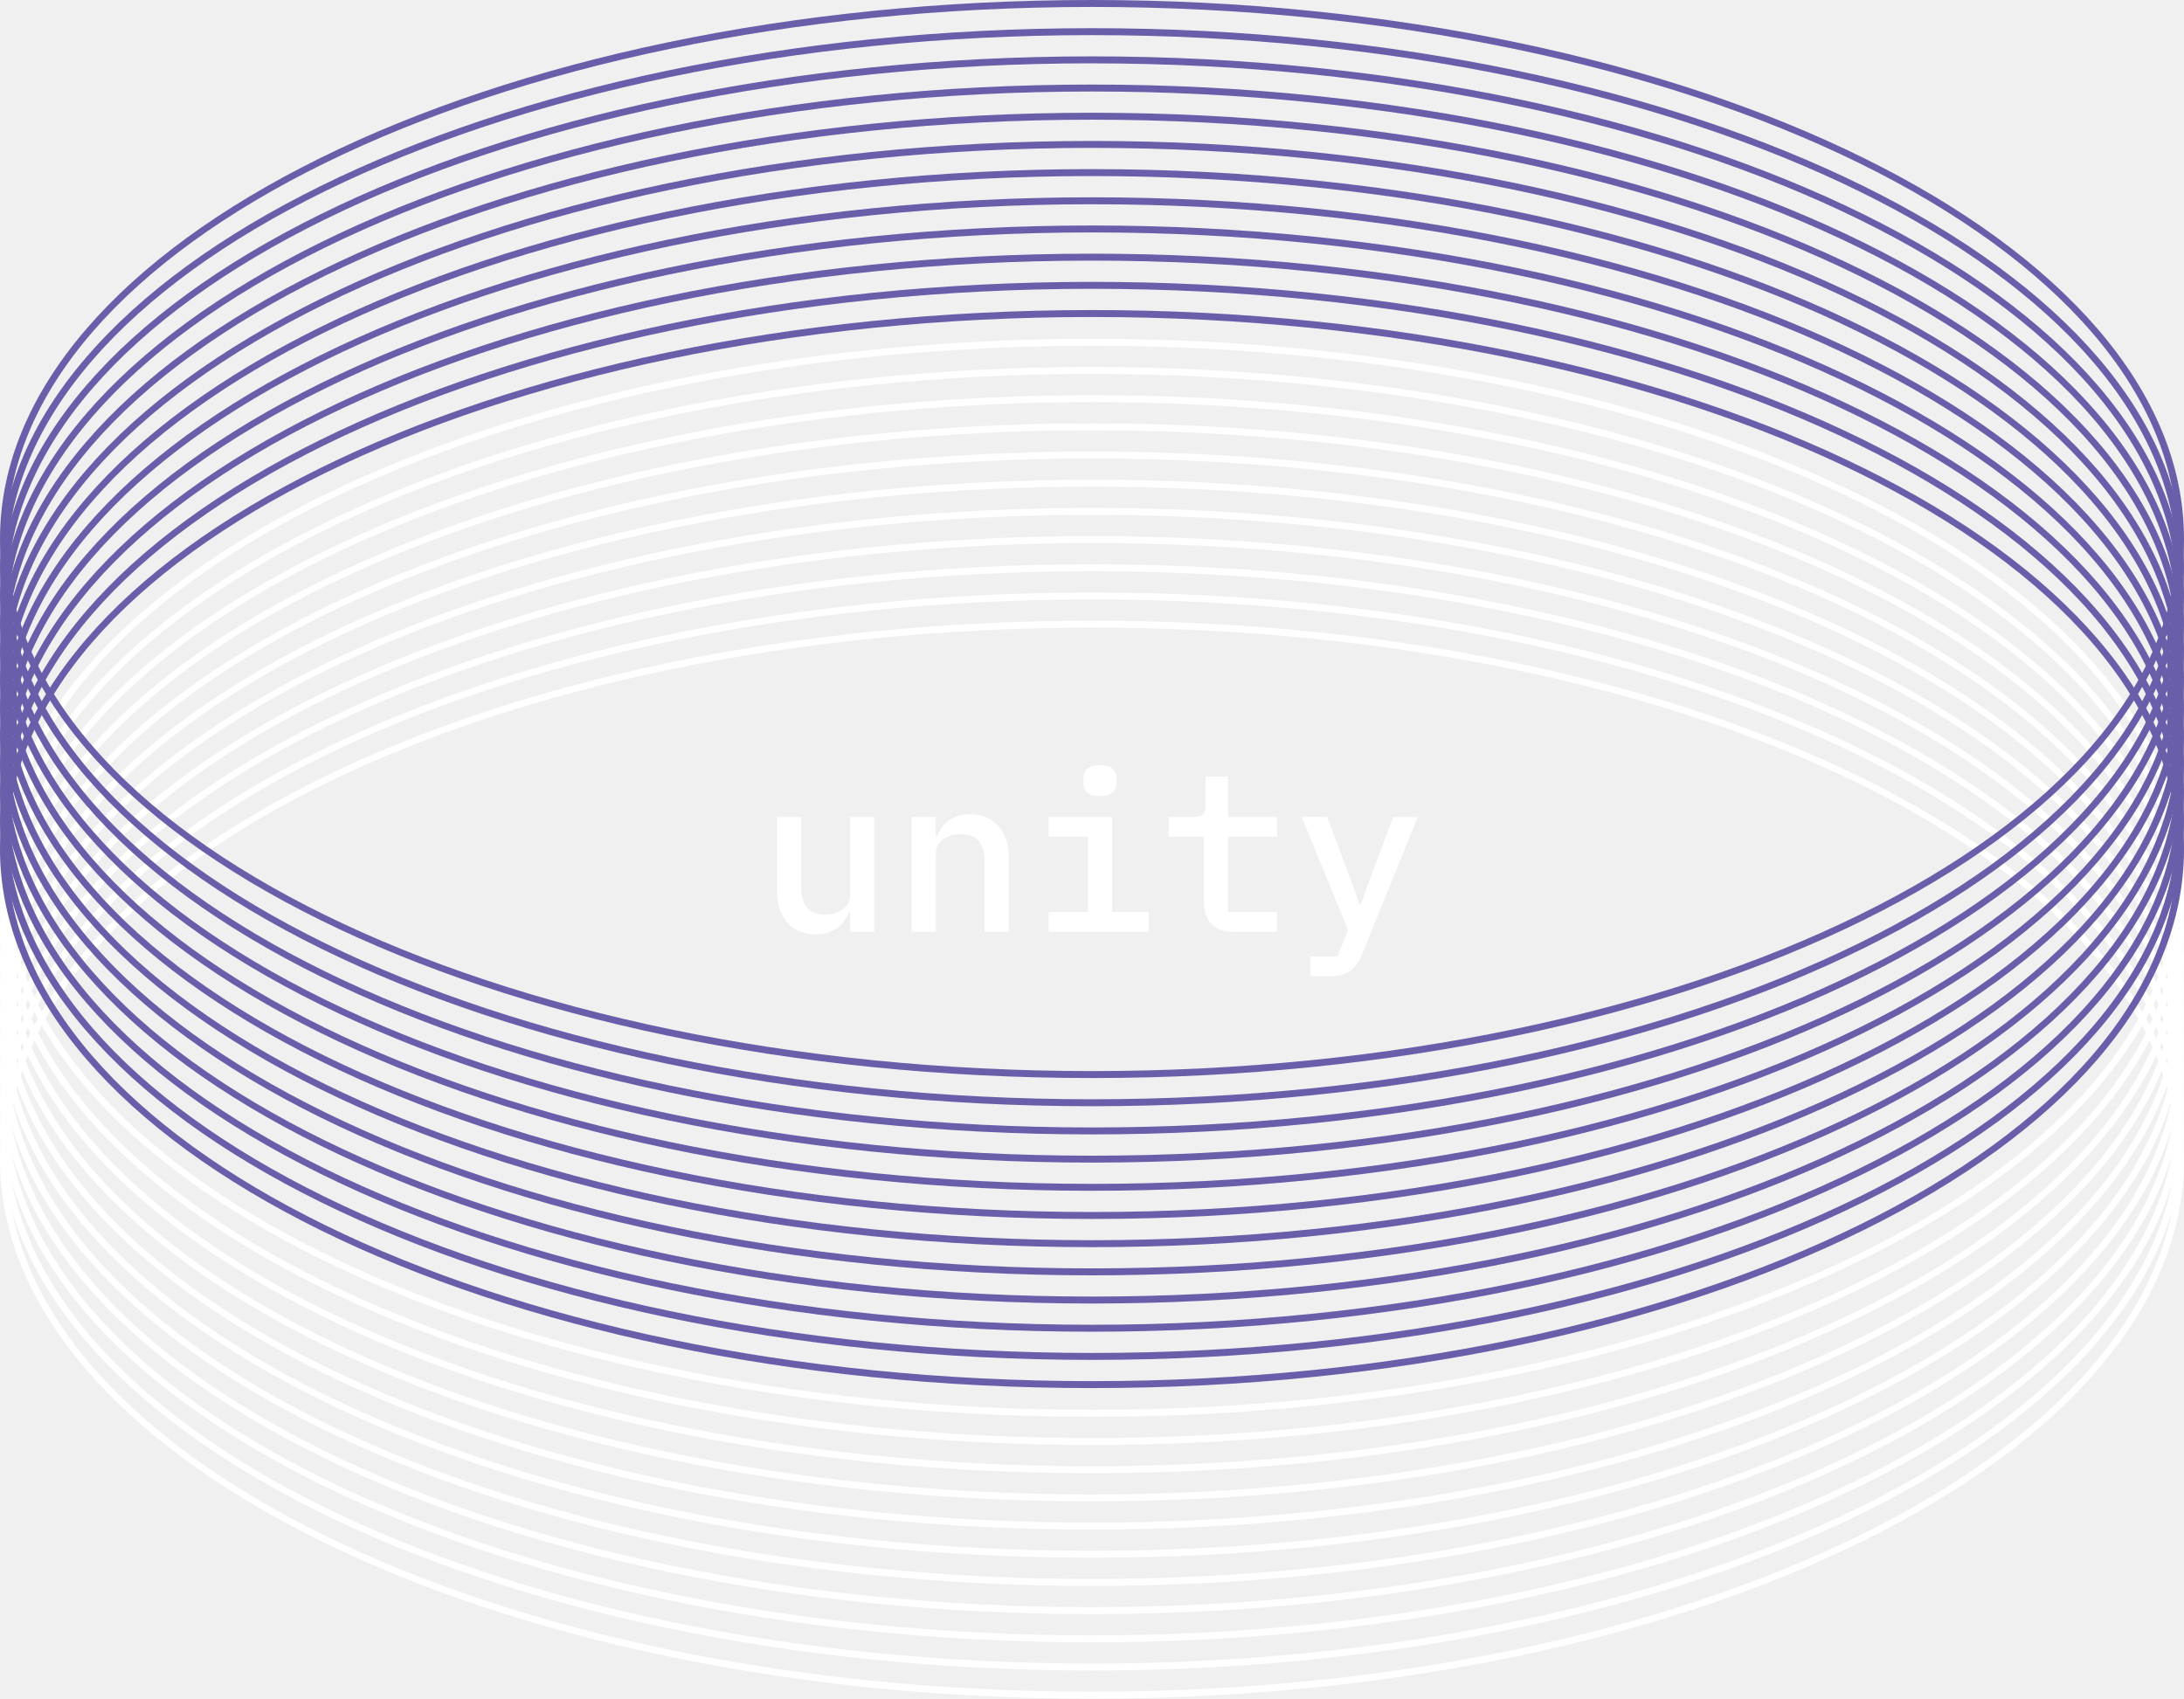
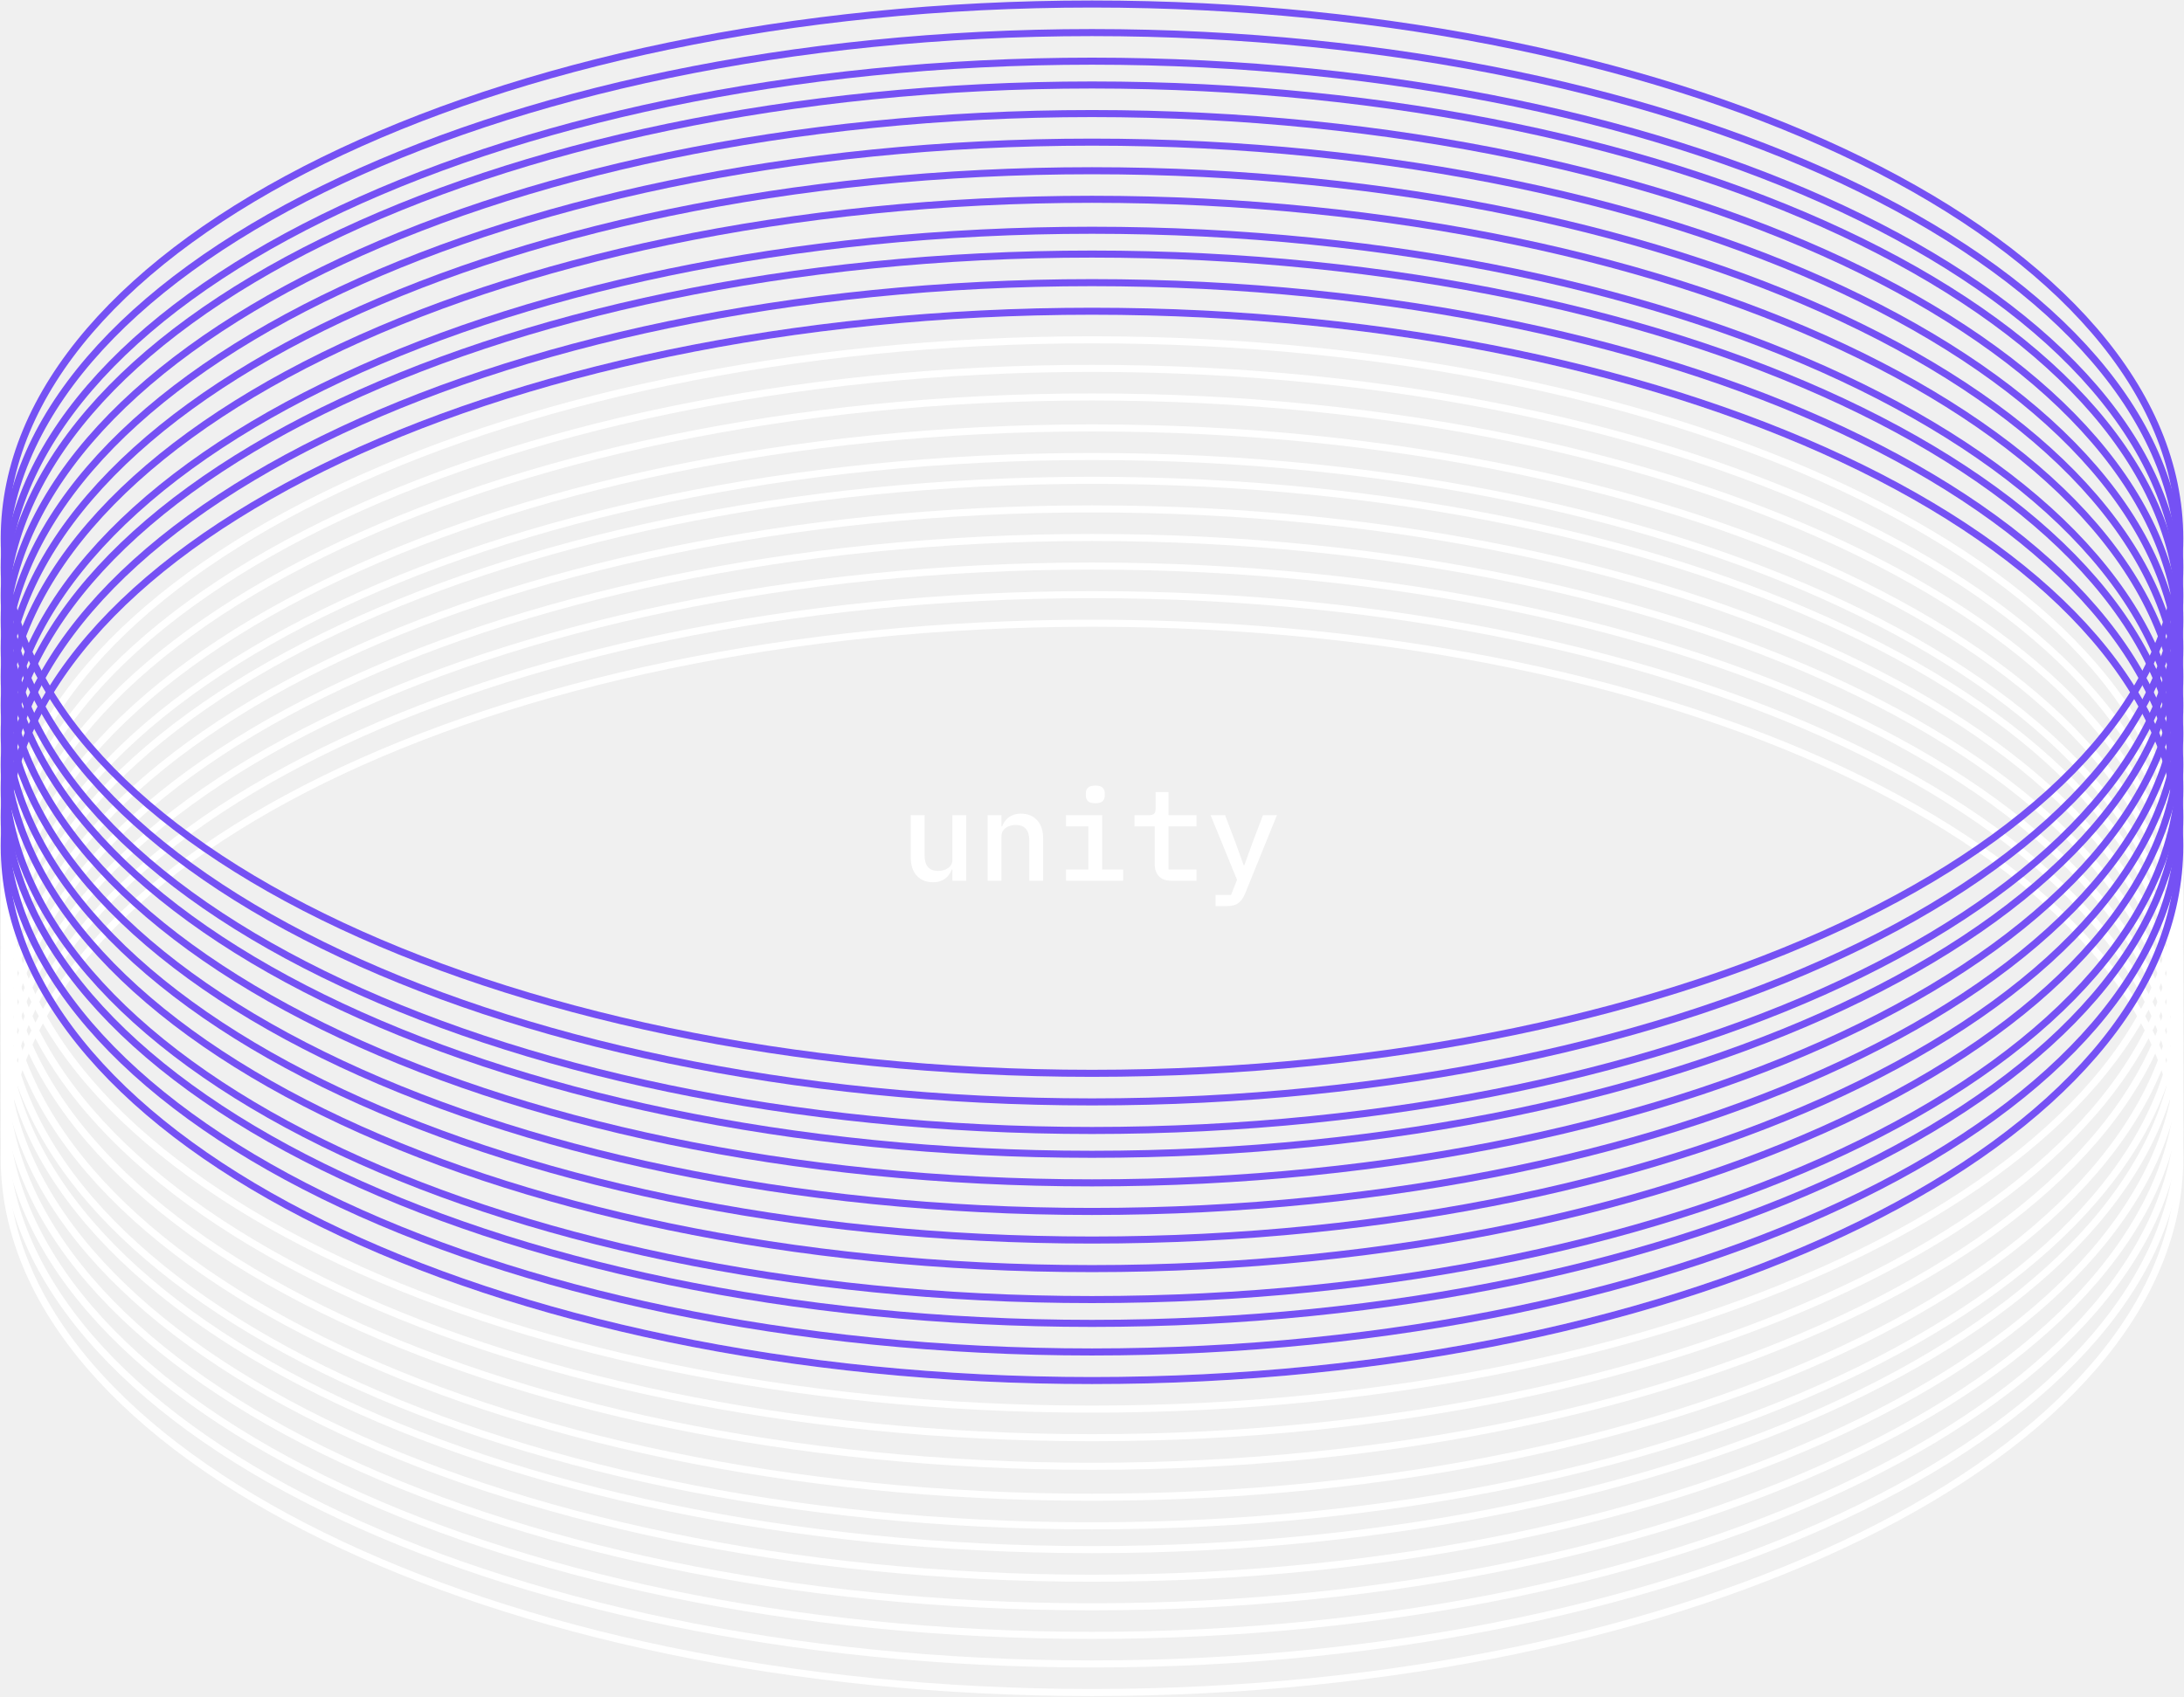
- <svg xmlns="http://www.w3.org/2000/svg" viewBox="0 0 3067.64 2386.2">
-   <defs>
-     <style>.cls-1{fill:#fff;}.cls-2{fill:#695ea9;}</style>
-   </defs>
-   <g id="Layer_2" data-name="Layer 2">
-     <g id="Layer_1-2" data-name="Layer 1">
-       <path class="cls-1" d="M1193.85,1281.28h-1.56a63.38,63.38,0,0,1-6.41,12,41,41,0,0,1-9.52,10,45.48,45.48,0,0,1-13.12,6.73,55.56,55.56,0,0,1-17.49,2.5q-24.36,0-39.34-15.93t-15-45.3V1147.62h34v98.68q0,38.43,33.42,38.41a47.83,47.83,0,0,0,12.8-1.72,37.15,37.15,0,0,0,11.25-5.14,26.07,26.07,0,0,0,8-8.6,24.23,24.23,0,0,0,3-12.33v-109.3h34v161.15h-34Z" />
-       <path class="cls-1" d="M1280.35,1308.77V1147.62h34v27.47H1316a63.83,63.83,0,0,1,6.41-12,41.29,41.29,0,0,1,9.52-10,45.89,45.89,0,0,1,13.11-6.71,55.3,55.3,0,0,1,17.49-2.51q24.36,0,39.36,15.94t15,45.28v103.69h-34v-98.7q0-38.41-33.41-38.41a48.13,48.13,0,0,0-12.8,1.72,36.84,36.84,0,0,0-11.25,5.16,25.57,25.57,0,0,0-8,8.74,24.53,24.53,0,0,0-3,12.18v109.31Z" />
-       <path class="cls-1" d="M1473.05,1281h55V1175.41h-55v-27.79h89V1281h51.54v27.8H1473.05Zm72.14-162.71q-13.12,0-18.27-5.32a18.09,18.09,0,0,1-5.16-13.11v-6.56a18.12,18.12,0,0,1,5.16-13.11q5.14-5.31,17.95-5.31c8.76,0,14.83,1.77,18.29,5.31a18.07,18.07,0,0,1,5.15,13.11v6.56a18,18,0,0,1-5.15,13.11Q1558,1118.26,1545.19,1118.26Z" />
-       <path class="cls-1" d="M1732.26,1308.77q-21.24,0-31.22-11.37T1691,1268v-92.54h-49.65v-27.79h35.3q9,0,12.79-3.6c2.51-2.39,3.75-6.72,3.75-13v-40.29h31.86v56.85h68.71v27.79h-68.71V1281h68.71v27.8Z" />
-       <path class="cls-1" d="M1957.12,1147.62h34.34L1913.39,1340q-6.24,15.62-16.4,23.43t-29.2,7.81h-27.16v-27.79h38.1l14.68-36.87-65-159h35.61l25.6,67.46,20,55.28h1.87l20-55.28Z" />
-       <path class="cls-1" d="M1533.82,2386.2C688.07,2386.2,0,2046.53,0,1629S688.07,871.86,1533.82,871.86,3067.64,1211.52,3067.64,1629,2379.56,2386.2,1533.82,2386.2Zm0-1504.58C693.45,881.62,9.76,1216.91,9.76,1629s683.69,747.42,1524.06,747.42S3057.88,2041.14,3057.88,1629,2374.19,881.62,1533.82,881.62Z" />
-       <path class="cls-1" d="M1533.82,2346.61C688.07,2346.61,0,2006.94,0,1589.43S688.07,832.27,1533.82,832.27s1533.82,339.66,1533.82,757.16S2379.56,2346.61,1533.82,2346.61Zm0-1504.58C693.45,842,9.76,1177.32,9.76,1589.43s683.69,747.42,1524.06,747.42,1524.06-335.3,1524.06-747.42S2374.19,842,1533.82,842Z" />
-       <path class="cls-1" d="M1533.82,2307C688.07,2307,0,1967.35,0,1549.84S688.07,792.67,1533.82,792.67s1533.82,339.66,1533.82,757.17S2379.56,2307,1533.82,2307Zm0-1504.58C693.45,802.43,9.76,1137.71,9.76,1549.84s683.69,747.41,1524.06,747.41S3057.88,1962,3057.88,1549.84,2374.19,802.43,1533.82,802.43Z" />
-       <path class="cls-1" d="M1533.82,2267.4C688.07,2267.4,0,1927.74,0,1510.24S688.07,753.08,1533.82,753.08s1533.82,339.66,1533.82,757.16S2379.56,2267.4,1533.82,2267.4Zm0-1504.56c-840.37,0-1524.06,335.28-1524.06,747.4s683.69,747.4,1524.06,747.4,1524.06-335.28,1524.06-747.4S2374.19,762.84,1533.82,762.84Z" />
-       <path class="cls-1" d="M1533.82,2227.81C688.07,2227.81,0,1888.15,0,1470.65S688.07,713.48,1533.82,713.48s1533.82,339.67,1533.82,757.17S2379.56,2227.81,1533.82,2227.81Zm0-1504.57C693.45,723.24,9.76,1058.53,9.76,1470.65s683.69,747.4,1524.06,747.4,1524.06-335.29,1524.06-747.4S2374.19,723.24,1533.82,723.24Z" />
-       <path class="cls-1" d="M1533.82,2188.22C688.07,2188.22,0,1848.56,0,1431.06S688.07,673.88,1533.82,673.88s1533.82,339.67,1533.82,757.18S2379.56,2188.22,1533.82,2188.22Zm0-1504.58C693.45,683.64,9.76,1018.93,9.76,1431.06s683.69,747.4,1524.06,747.4,1524.06-335.29,1524.06-747.4S2374.19,683.64,1533.82,683.64Z" />
-       <path class="cls-1" d="M1533.82,2148.63C688.07,2148.63,0,1809,0,1391.47S688.07,634.29,1533.82,634.29,3067.64,974,3067.64,1391.47,2379.56,2148.63,1533.82,2148.63Zm0-1504.58C693.45,644.05,9.76,979.34,9.76,1391.47s683.69,747.4,1524.06,747.4,1524.06-335.29,1524.06-747.4S2374.19,644.05,1533.82,644.05Z" />
-       <path class="cls-1" d="M1533.82,2109C688.07,2109,0,1769.38,0,1351.86S688.07,594.7,1533.82,594.7s1533.82,339.66,1533.82,757.16S2379.56,2109,1533.82,2109Zm0-1504.58C693.45,604.46,9.76,939.75,9.76,1351.86s683.69,747.42,1524.06,747.42S3057.88,1764,3057.88,1351.86,2374.19,604.46,1533.82,604.46Z" />
-       <path class="cls-1" d="M1533.82,2069.45C688.07,2069.45,0,1729.78,0,1312.27S688.07,555.11,1533.82,555.11s1533.82,339.66,1533.82,757.16S2379.56,2069.45,1533.82,2069.45Zm0-1504.58C693.45,564.87,9.76,900.16,9.76,1312.27s683.69,747.42,1524.06,747.42,1524.06-335.29,1524.06-747.42S2374.19,564.87,1533.82,564.87Z" />
-       <path class="cls-1" d="M1533.82,2029.86C688.07,2029.86,0,1690.19,0,1272.68S688.07,515.51,1533.82,515.51s1533.82,339.66,1533.82,757.17S2379.56,2029.86,1533.82,2029.86Zm0-1504.59C693.45,525.27,9.76,860.56,9.76,1272.68S693.45,2020.1,1533.82,2020.1s1524.06-335.29,1524.06-747.42S2374.19,525.27,1533.82,525.27Z" />
-       <path class="cls-1" d="M1533.82,1990.24C688.07,1990.24,0,1650.58,0,1233.09S688.07,475.92,1533.82,475.92s1533.82,339.66,1533.82,757.17S2379.56,1990.24,1533.82,1990.24Zm0-1504.56C693.45,485.68,9.76,821,9.76,1233.09s683.69,747.4,1524.06,747.4,1524.06-335.28,1524.06-747.4S2374.19,485.68,1533.82,485.68Z" />
-       <path class="cls-2" d="M1533.82,1949.87C688.07,1949.87,0,1610.21,0,1192.71S688.07,435.53,1533.82,435.53,3067.64,775.2,3067.64,1192.71,2379.56,1949.87,1533.82,1949.87Zm0-1504.58C693.45,445.29,9.76,780.58,9.76,1192.71s683.69,747.4,1524.06,747.4,1524.06-335.29,1524.06-747.4S2374.19,445.29,1533.82,445.29Z" />
-       <path class="cls-2" d="M1533.82,1910.28C688.07,1910.28,0,1570.62,0,1153.11S688.07,395.94,1533.82,395.94s1533.82,339.67,1533.82,757.17S2379.56,1910.28,1533.82,1910.28Zm0-1504.58C693.45,405.7,9.76,741,9.76,1153.11s683.69,747.41,1524.06,747.41,1524.06-335.29,1524.06-747.41S2374.19,405.7,1533.82,405.7Z" />
-       <path class="cls-2" d="M1533.82,1870.69C688.07,1870.69,0,1531,0,1113.52S688.07,356.35,1533.82,356.35,3067.64,696,3067.64,1113.52,2379.56,1870.69,1533.82,1870.69Zm0-1504.58C693.45,366.11,9.76,701.4,9.76,1113.52s683.69,747.41,1524.06,747.41,1524.06-335.29,1524.06-747.41S2374.19,366.11,1533.82,366.11Z" />
-       <path class="cls-2" d="M1533.82,1831.09C688.07,1831.09,0,1491.43,0,1073.92S688.07,316.75,1533.82,316.75s1533.82,339.66,1533.82,757.17S2379.56,1831.09,1533.82,1831.09Zm0-1504.58C693.45,326.51,9.76,661.8,9.76,1073.92s683.69,747.41,1524.06,747.41S3057.88,1486,3057.88,1073.92,2374.19,326.51,1533.82,326.51Z" />
-       <path class="cls-2" d="M1533.82,1791.5C688.07,1791.5,0,1451.83,0,1034.32S688.07,277.16,1533.82,277.16s1533.82,339.66,1533.82,757.16S2379.56,1791.5,1533.82,1791.5Zm0-1504.58C693.45,286.92,9.76,622.21,9.76,1034.32s683.69,747.42,1524.06,747.42,1524.06-335.29,1524.06-747.42S2374.19,286.92,1533.82,286.92Z" />
-       <path class="cls-2" d="M1533.82,1751.91C688.07,1751.91,0,1412.24,0,994.73S688.07,237.57,1533.82,237.57,3067.64,577.23,3067.64,994.73,2379.56,1751.91,1533.82,1751.91Zm0-1504.58C693.45,247.33,9.76,582.62,9.76,994.73s683.69,747.42,1524.06,747.42,1524.06-335.29,1524.06-747.42S2374.19,247.33,1533.82,247.33Z" />
-       <path class="cls-2" d="M1533.82,1712.3C688.07,1712.3,0,1372.64,0,955.14S688.07,198,1533.82,198,3067.64,537.64,3067.64,955.14,2379.56,1712.3,1533.82,1712.3Zm0-1504.56C693.45,207.74,9.76,543,9.76,955.14s683.69,747.4,1524.06,747.4,1524.06-335.28,1524.06-747.4S2374.19,207.74,1533.82,207.74Z" />
-       <path class="cls-2" d="M1533.82,1672.71C688.07,1672.71,0,1333.05,0,915.55S688.07,158.38,1533.82,158.38,3067.64,498,3067.64,915.55,2379.56,1672.71,1533.82,1672.71Zm0-1504.58C693.45,168.13,9.76,503.42,9.76,915.55S693.45,1663,1533.82,1663s1524.06-335.28,1524.06-747.4S2374.19,168.13,1533.82,168.13Z" />
-       <path class="cls-2" d="M1533.82,1633.12C688.07,1633.12,0,1293.46,0,876S688.07,118.78,1533.82,118.78,3067.64,458.45,3067.64,876,2379.56,1633.12,1533.82,1633.12Zm0-1504.58C693.45,128.54,9.76,463.83,9.76,876s683.69,747.41,1524.06,747.41S3057.88,1288.07,3057.88,876,2374.19,128.54,1533.82,128.54Z" />
-       <path class="cls-2" d="M1533.82,1593.53C688.07,1593.53,0,1253.87,0,836.36S688.07,79.19,1533.82,79.19,3067.64,418.85,3067.64,836.36,2379.56,1593.53,1533.82,1593.53Zm0-1504.58C693.45,89,9.76,424.24,9.76,836.36s683.69,747.41,1524.06,747.41,1524.06-335.29,1524.06-747.41S2374.19,89,1533.82,89Z" />
-       <path class="cls-2" d="M1533.82,1553.93C688.07,1553.93,0,1214.27,0,796.77S688.07,39.59,1533.82,39.59,3067.64,379.25,3067.64,796.77,2379.56,1553.93,1533.82,1553.93Zm0-1504.58C693.45,49.35,9.76,384.64,9.76,796.77s683.69,747.4,1524.06,747.4,1524.06-335.29,1524.06-747.4S2374.19,49.35,1533.82,49.35Z" />
-       <path class="cls-2" d="M1533.82,1514.34C688.07,1514.34,0,1174.68,0,757.17S688.07,0,1533.82,0,3067.64,339.66,3067.64,757.17,2379.56,1514.34,1533.82,1514.34Zm0-1504.58C693.45,9.76,9.76,345.05,9.76,757.17s683.69,747.41,1524.06,747.41,1524.06-335.29,1524.06-747.41S2374.19,9.76,1533.82,9.76Z" />
+ <svg xmlns="http://www.w3.org/2000/svg" width="1547px" height="1202px" viewBox="0 0 1547 1202" version="1.1">
+   <g id="Page-1" stroke="none" stroke-width="1" fill="none" fill-rule="evenodd">
+     <g id="Screen-Marion-Copy-4" transform="translate(-507, -99)">
+       <g id="Group-10" transform="translate(510, 101)">
+         <g id="Group-49-Copy-8" stroke-width="5">
+           <path d="M1541,818.352 C1541,1027.56 1196.035,1197.156 770.499,1197.156 C344.965,1197.156 0,1027.56 0,818.352 C0,609.144 344.965,439.548 770.499,439.548 C1196.035,439.548 1541,609.144 1541,818.352 Z" id="Stroke-1" stroke="#FFFFFF" />
+           <path d="M1541,798.104 C1541,1007.313 1196.035,1176.908 770.499,1176.908 C344.965,1176.908 0,1007.313 0,798.104 C0,588.896 344.965,419.3 770.499,419.3 C1196.035,419.3 1541,588.896 1541,798.104 Z" id="Stroke-3" stroke="#FFFFFF" />
+           <path d="M1541,777.856 C1541,987.065 1196.035,1156.661 770.499,1156.661 C344.965,1156.661 0,987.065 0,777.856 C0,568.648 344.965,399.052 770.499,399.052 C1196.035,399.052 1541,568.648 1541,777.856 Z" id="Stroke-5" stroke="#FFFFFF" />
+           <path d="M1541,757.608 C1541,966.817 1196.035,1136.413 770.499,1136.413 C344.965,1136.413 0,966.817 0,757.608 C0,548.4 344.965,378.804 770.499,378.804 C1196.035,378.804 1541,548.4 1541,757.608 Z" id="Stroke-7" stroke="#FFFFFF" />
+           <path d="M1541,737.361 C1541,946.569 1196.035,1116.165 770.499,1116.165 C344.965,1116.165 0,946.569 0,737.361 C0,528.152 344.965,358.556 770.499,358.556 C1196.035,358.556 1541,528.152 1541,737.361 Z" id="Stroke-9" stroke="#FFFFFF" />
+           <path d="M1541,717.113 C1541,926.321 1196.035,1095.917 770.499,1095.917 C344.965,1095.917 0,926.321 0,717.113 C0,507.904 344.965,338.308 770.499,338.308 C1196.035,338.308 1541,507.904 1541,717.113 Z" id="Stroke-11" stroke="#FFFFFF" />
+           <path d="M1541,700.239 C1541,909.448 1196.035,1079.044 770.499,1079.044 C344.965,1079.044 0,909.448 0,700.239 C0,491.031 344.965,321.435 770.499,321.435 C1196.035,321.435 1541,491.031 1541,700.239 Z" id="Stroke-13" stroke="#FFFFFF" />
+           <path d="M1541,679.992 C1541,889.2 1196.035,1058.796 770.499,1058.796 C344.965,1058.796 0,889.2 0,679.992 C0,470.783 344.965,301.187 770.499,301.187 C1196.035,301.187 1541,470.783 1541,679.992 Z" id="Stroke-15" stroke="#FFFFFF" />
+           <path d="M1541,658.058 C1541,867.266 1196.035,1036.861 770.499,1036.861 C344.965,1036.861 0,867.266 0,658.058 C0,448.849 344.965,279.252 770.499,279.252 C1196.035,279.252 1541,448.849 1541,658.058 Z" id="Stroke-17" stroke="#FFFFFF" />
+           <path d="M1541,637.808 C1541,847.017 1196.035,1016.613 770.499,1016.613 C344.965,1016.613 0,847.017 0,637.808 C0,428.6 344.965,259.004 770.499,259.004 C1196.035,259.004 1541,428.6 1541,637.808 Z" id="Stroke-19" stroke="#FFFFFF" />
+           <path d="M1541,617.562 C1541,826.771 1196.035,996.365 770.499,996.365 C344.965,996.365 0,826.771 0,617.562 C0,408.353 344.965,238.756 770.499,238.756 C1196.035,238.756 1541,408.353 1541,617.562 Z" id="Stroke-21" stroke="#FFFFFF" />
+           <path d="M1541,597.313 C1541,806.521 1196.035,976.117 770.499,976.117 C344.965,976.117 0,806.521 0,597.313 C0,388.104 344.965,218.508 770.499,218.508 C1196.035,218.508 1541,388.104 1541,597.313 Z" id="Stroke-23" stroke="#FFFFFF" />
+           <path d="M1541,597.313 C1541,806.521 1196.035,976.117 770.499,976.117 C344.965,976.117 0,806.521 0,597.313 C0,388.104 344.965,218.508 770.499,218.508 C1196.035,218.508 1541,388.104 1541,597.313 Z" id="Stroke-25" stroke="#7551F4" />
+           <path d="M1541,577.065 C1541,786.273 1196.035,955.869 770.499,955.869 C344.965,955.869 0,786.273 0,577.065 C0,367.856 344.965,198.261 770.499,198.261 C1196.035,198.261 1541,367.856 1541,577.065 Z" id="Stroke-27" stroke="#7551F4" />
+           <path d="M1541,556.817 C1541,766.025 1196.035,935.621 770.499,935.621 C344.965,935.621 0,766.025 0,556.817 C0,347.609 344.965,178.013 770.499,178.013 C1196.035,178.013 1541,347.609 1541,556.817 Z" id="Stroke-29" stroke="#7551F4" />
+           <path d="M1541,539.944 C1541,749.152 1196.035,918.748 770.499,918.748 C344.965,918.748 0,749.152 0,539.944 C0,330.735 344.965,161.139 770.499,161.139 C1196.035,161.139 1541,330.735 1541,539.944 Z" id="Stroke-31" stroke="#7551F4" />
+           <path d="M1541,518.008 C1541,727.217 1196.035,896.813 770.499,896.813 C344.965,896.813 0,727.217 0,518.008 C0,308.8 344.965,139.204 770.499,139.204 C1196.035,139.204 1541,308.8 1541,518.008 Z" id="Stroke-33" stroke="#7551F4" />
+           <path d="M1541,497.761 C1541,706.969 1196.035,876.565 770.499,876.565 C344.965,876.565 0,706.969 0,497.761 C0,288.552 344.965,118.956 770.499,118.956 C1196.035,118.956 1541,288.552 1541,497.761 Z" id="Stroke-35" stroke="#7551F4" />
+           <path d="M1541,477.513 C1541,686.721 1196.035,856.317 770.499,856.317 C344.965,856.317 0,686.721 0,477.513 C0,268.304 344.965,98.708 770.499,98.708 C1196.035,98.708 1541,268.304 1541,477.513 Z" id="Stroke-37" stroke="#7551F4" />
+           <path d="M1541,457.265 C1541,666.473 1196.035,836.069 770.499,836.069 C344.965,836.069 0,666.473 0,457.265 C0,248.056 344.965,78.461 770.499,78.461 C1196.035,78.461 1541,248.056 1541,457.265 Z" id="Stroke-39" stroke="#7551F4" />
+           <path d="M1541,437.017 C1541,646.225 1196.035,815.821 770.499,815.821 C344.965,815.821 0,646.225 0,437.017 C0,227.809 344.965,58.213 770.499,58.213 C1196.035,58.213 1541,227.809 1541,437.017 Z" id="Stroke-41" stroke="#7551F4" />
+           <path d="M1541,420.144 C1541,629.352 1196.035,798.948 770.499,798.948 C344.965,798.948 0,629.352 0,420.144 C0,210.935 344.965,41.339 770.499,41.339 C1196.035,41.339 1541,210.935 1541,420.144 Z" id="Stroke-43" stroke="#7551F4" />
+           <path d="M1541,399.896 C1541,609.104 1196.035,778.7 770.499,778.7 C344.965,778.7 0,609.104 0,399.896 C0,190.687 344.965,21.092 770.499,21.092 C1196.035,21.092 1541,190.687 1541,399.896 Z" id="Stroke-45" stroke="#7551F4" />
+           <path d="M1541,379.648 C1541,588.856 1196.035,758.452 770.499,758.452 C344.965,758.452 0,588.856 0,379.648 C0,170.442 344.965,0.844 770.499,0.844 C1196.035,0.844 1541,170.442 1541,379.648 Z" id="Stroke-47" stroke="#7551F4" />
+         </g>
+         <path d="M657.77,623.08 C659.69,623.08 661.37,622.84 662.81,622.36 C664.25,621.88 665.51,621.235 666.59,620.425 C667.67,619.615 668.585,618.655 669.335,617.545 C670.085,616.435 670.7,615.28 671.18,614.08 L671.18,614.08 L671.63,614.08 L671.63,622 L681.44,622 L681.44,575.56 L671.63,575.56 L671.63,607.06 C671.63,608.44 671.345,609.625 670.775,610.615 C670.205,611.605 669.44,612.43 668.48,613.09 C667.52,613.75 666.44,614.245 665.24,614.575 C664.04,614.905 662.81,615.07 661.55,615.07 C655.13,615.07 651.92,611.38 651.92,604 L651.92,604 L651.92,575.56 L642.11,575.56 L642.11,605.44 C642.11,611.08 643.55,615.43 646.43,618.49 C649.31,621.55 653.09,623.08 657.77,623.08 Z M706.37,622 L706.37,590.5 C706.37,589.18 706.655,588.01 707.225,586.99 C707.795,585.97 708.56,585.13 709.52,584.47 C710.48,583.81 711.56,583.315 712.76,582.985 C713.96,582.655 715.19,582.49 716.45,582.49 C722.87,582.49 726.08,586.18 726.08,593.56 L726.08,593.56 L726.08,622 L735.89,622 L735.89,592.12 C735.89,586.48 734.45,582.13 731.57,579.07 C728.69,576.01 724.91,574.48 720.23,574.48 C718.31,574.48 716.63,574.72 715.19,575.2 C713.75,575.68 712.49,576.325 711.41,577.135 C710.33,577.945 709.415,578.905 708.665,580.015 C707.915,581.125 707.3,582.28 706.82,583.48 L706.82,583.48 L706.37,583.48 L706.37,575.56 L696.56,575.56 L696.56,622 L706.37,622 Z M772.88,567.1 C775.34,567.1 777.065,566.59 778.055,565.57 C779.045,564.55 779.54,563.29 779.54,561.79 L779.54,561.79 L779.54,559.9 C779.54,558.4 779.045,557.14 778.055,556.12 C777.065,555.1 775.31,554.59 772.79,554.59 C770.33,554.59 768.605,555.1 767.615,556.12 C766.625,557.14 766.13,558.4 766.13,559.9 L766.13,559.9 L766.13,561.79 C766.13,563.29 766.625,564.55 767.615,565.57 C768.605,566.59 770.36,567.1 772.88,567.1 Z M792.59,622 L792.59,614.08 L777.74,614.08 L777.74,575.56 L752.09,575.56 L752.09,583.48 L767.93,583.48 L767.93,614.08 L752.09,614.08 L752.09,622 L792.59,622 Z M844.52,622 L844.52,614.08 L824.72,614.08 L824.72,583.48 L844.52,583.48 L844.52,575.56 L824.72,575.56 L824.72,559.18 L815.54,559.18 L815.54,570.79 C815.54,572.59 815.18,573.835 814.46,574.525 C813.74,575.215 812.51,575.56 810.77,575.56 L810.77,575.56 L800.6,575.56 L800.6,583.48 L814.91,583.48 L814.91,610.21 C814.91,613.69 815.87,616.525 817.79,618.715 C819.71,620.905 822.71,622 826.79,622 L826.79,622 L844.52,622 Z M865.85,640 C869.51,640 872.315,639.25 874.265,637.75 C876.215,636.25 877.79,634 878.99,631 L878.99,631 L901.49,575.56 L891.59,575.56 L884.21,595 L878.45,610.93 L877.91,610.93 L872.15,595 L864.77,575.56 L854.51,575.56 L873.23,621.37 L869,632.08 L858.02,632.08 L858.02,640 L865.85,640 Z" id="unity" fill="#FFFFFF" fill-rule="nonzero" />
+       </g>
    </g>
  </g>
</svg>
